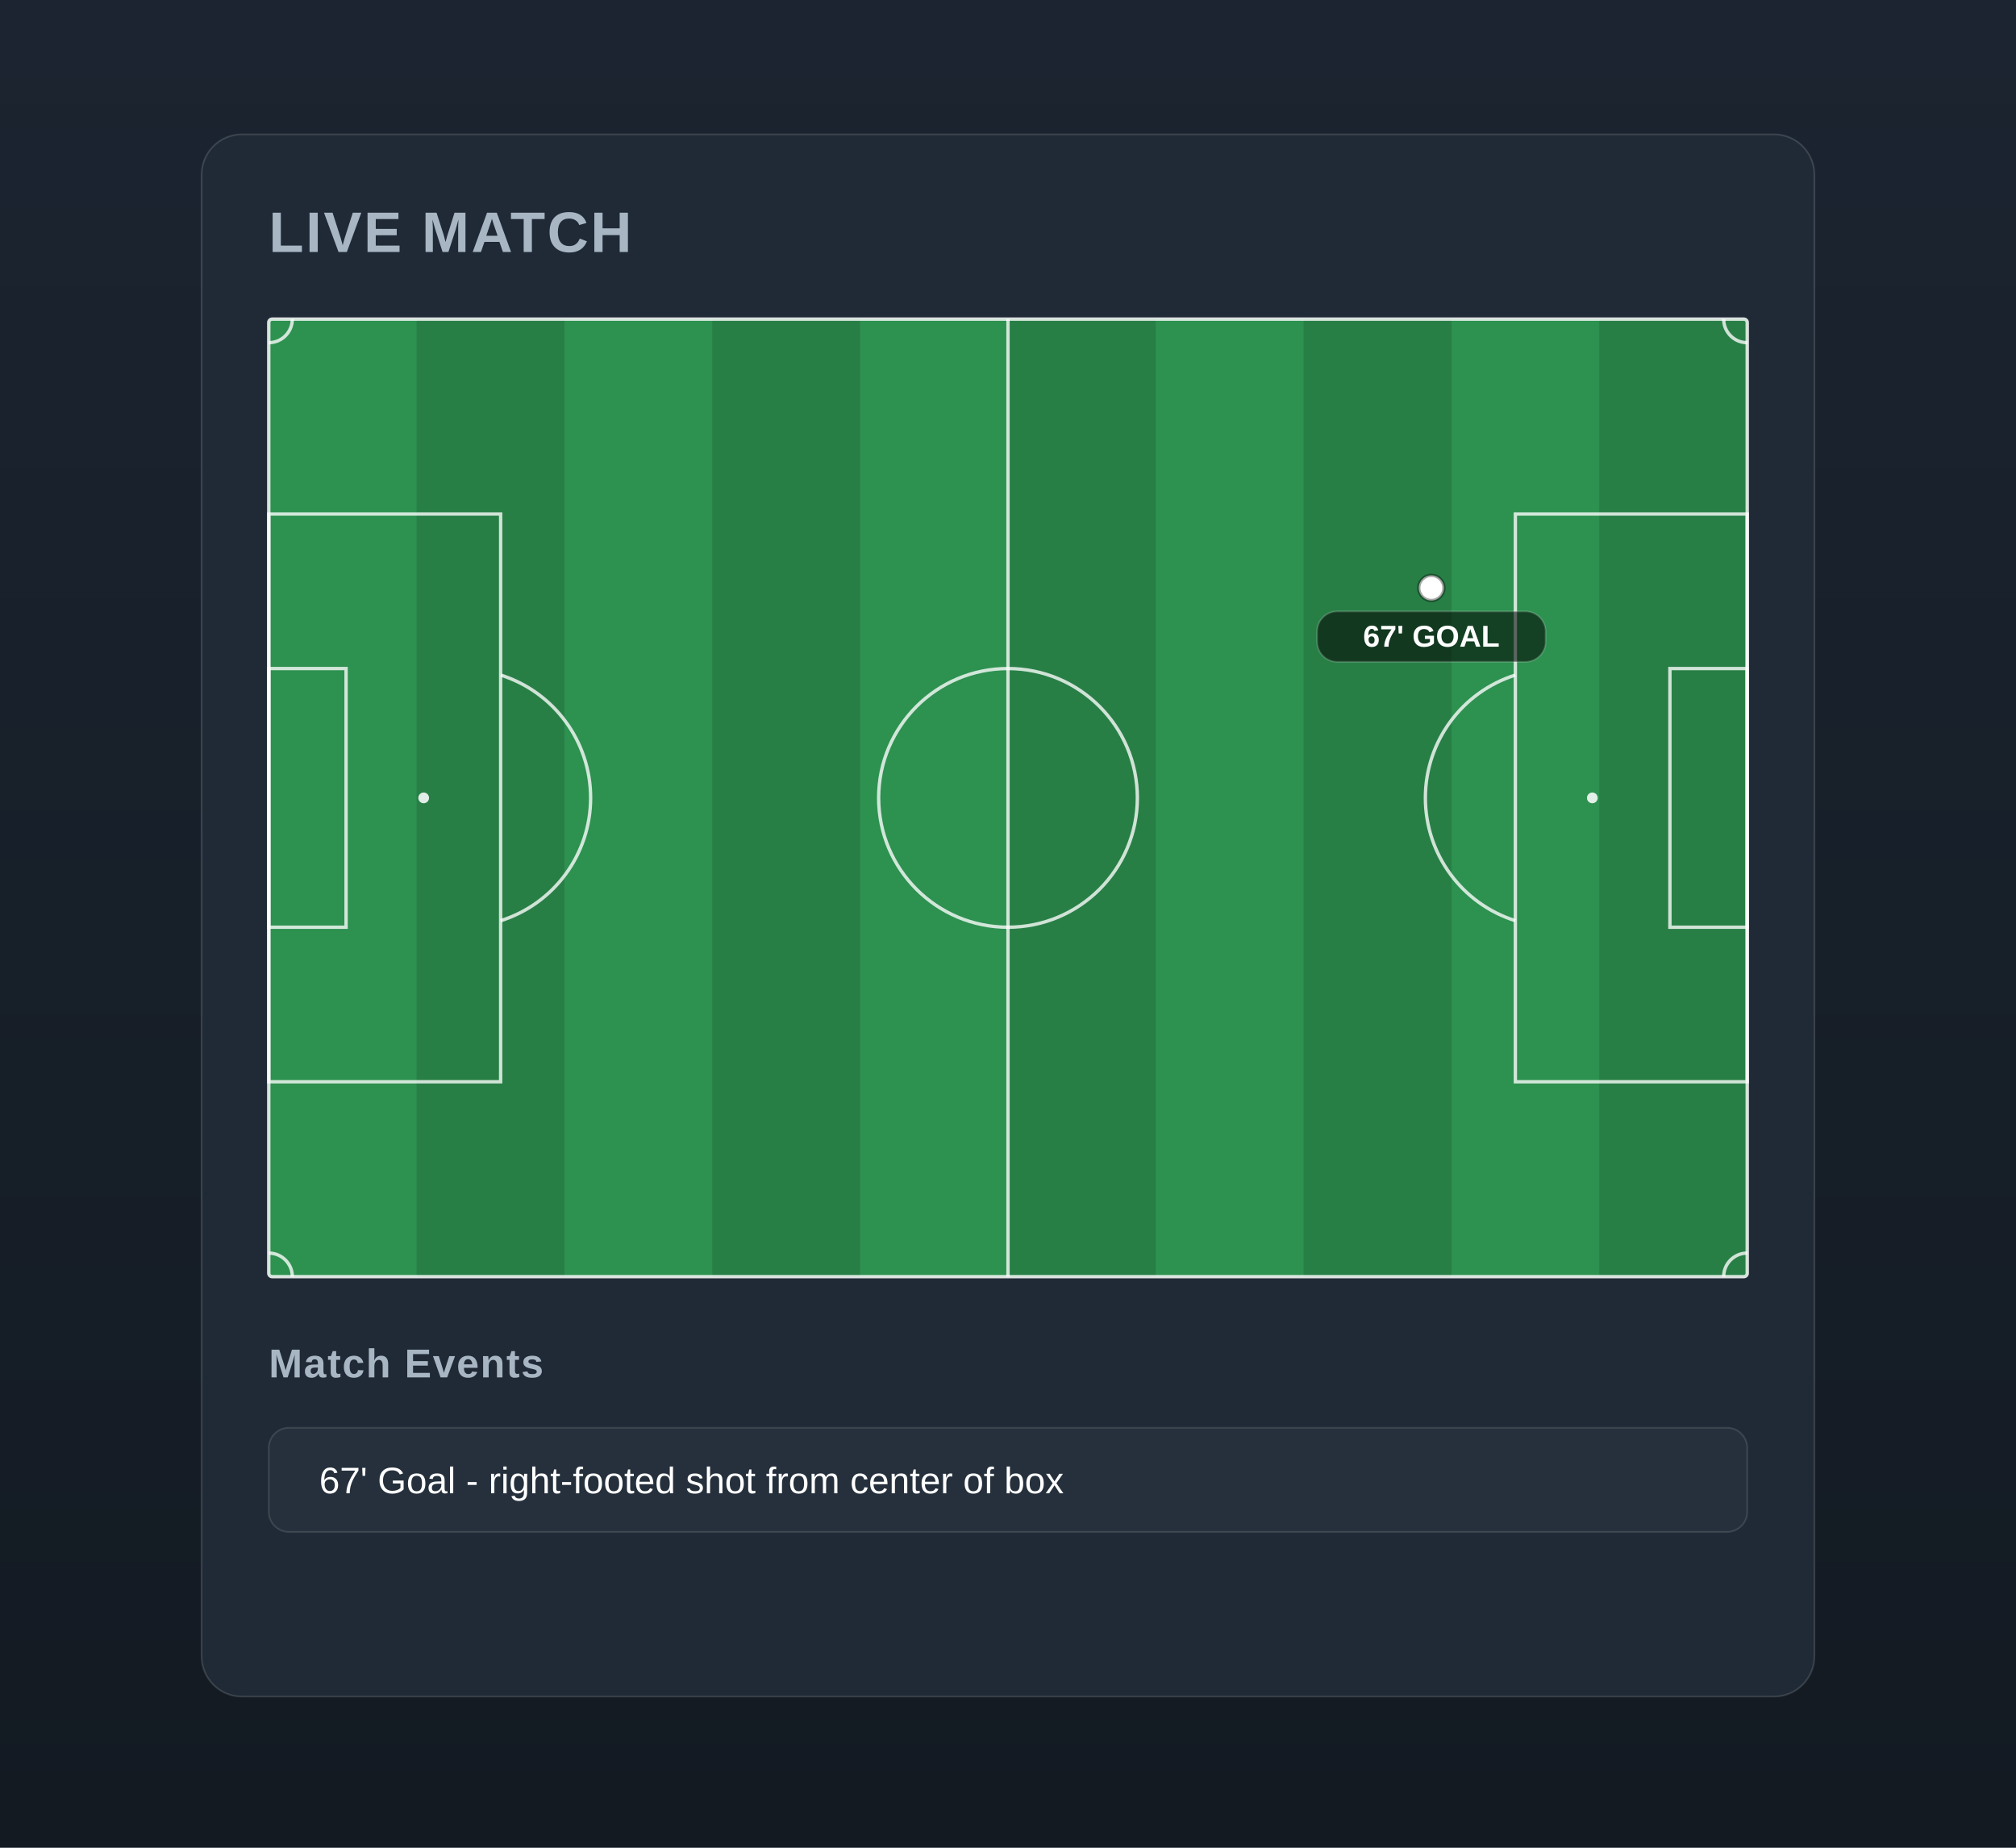
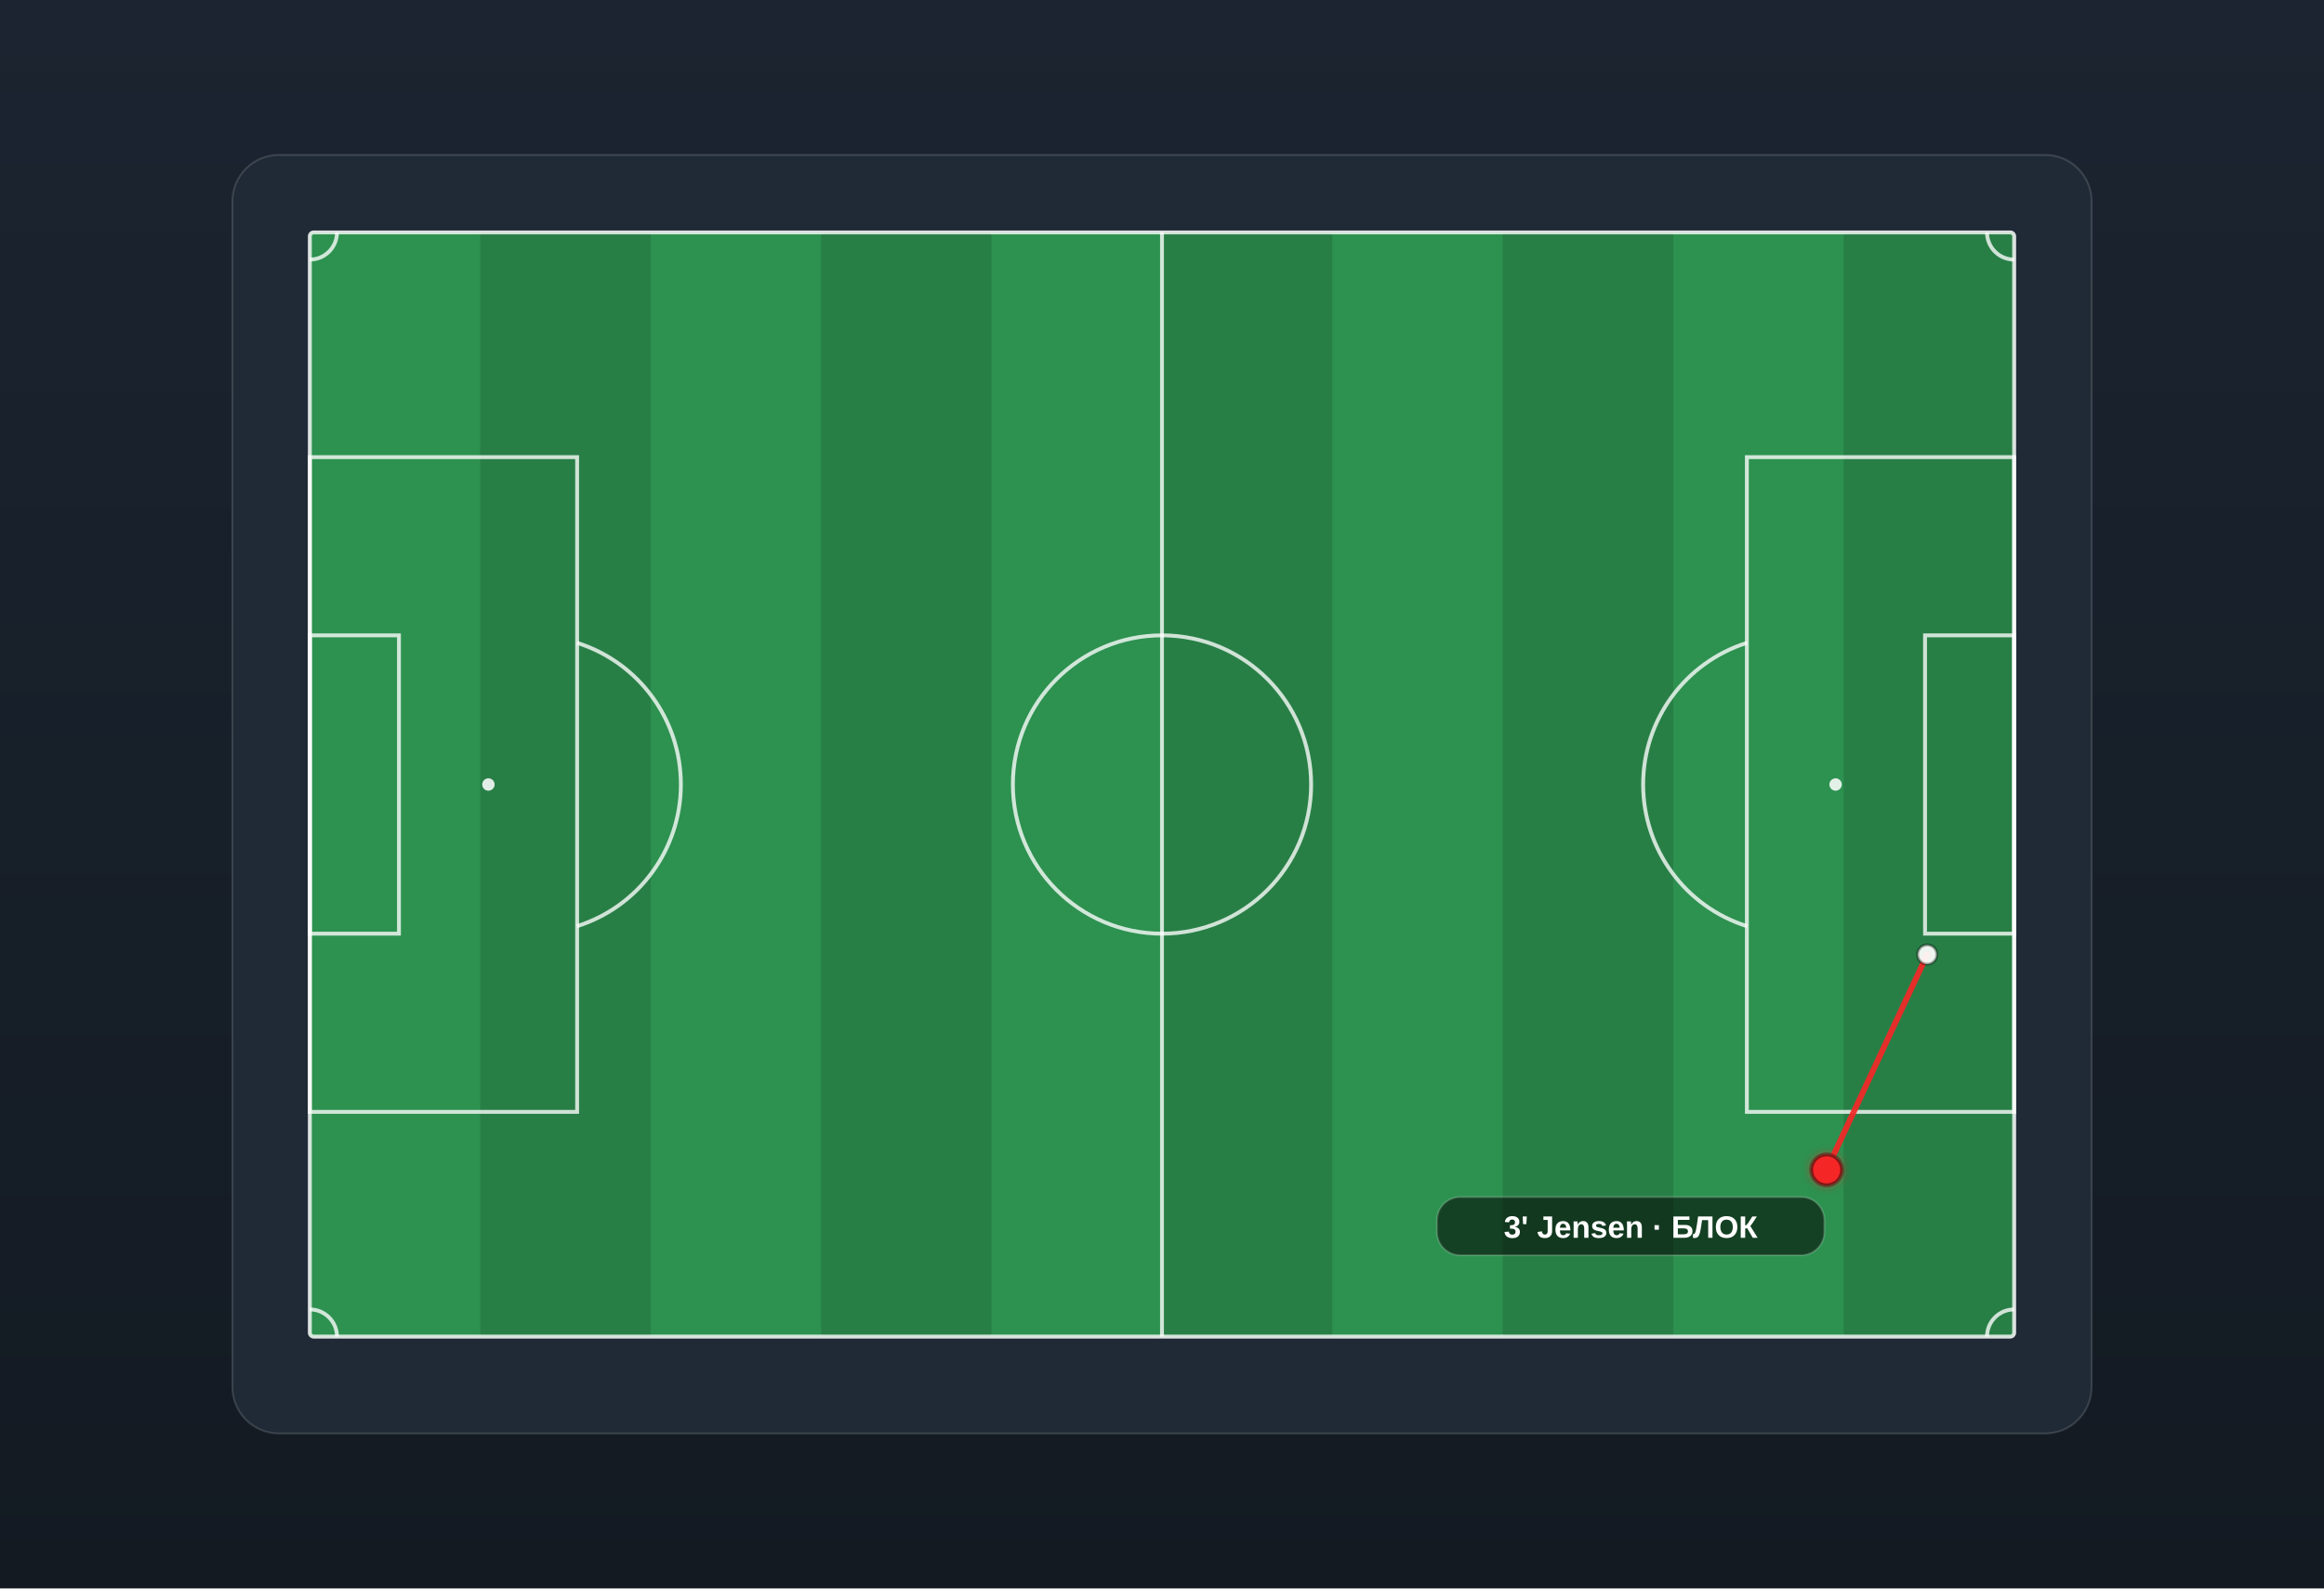
- <svg xmlns="http://www.w3.org/2000/svg" width="1200" height="1100" viewBox="0 0 1200 1100">
+ <svg xmlns="http://www.w3.org/2000/svg" width="1200" height="820" viewBox="0 0 1200 820">
  <defs>
    <linearGradient id="bg" x1="0" y1="0" x2="0" y2="1">
      <stop offset="0%" stop-color="#1b2430" />
      <stop offset="100%" stop-color="#131a22" />
    </linearGradient>
+     <filter id="dot-glow" x="-50%" y="-50%" width="200%" height="200%">
+       <feDropShadow dx="0" dy="0" stdDeviation="2" flood-color="#f42727" flood-opacity="0.55" />
+     </filter>
  </defs>
-   <rect width="1200" height="1100" fill="url(#bg)" />
-   <rect x="120" y="80" width="960" height="930" rx="24" fill="#1f2a36" stroke="rgba(255,255,255,0.14)" />
-   <text x="160" y="150" fill="#a8b5c3" font-family="Arial, sans-serif" font-size="34" font-weight="700" letter-spacing="1.2">
-     LIVE MATCH
-   </text>
-   <rect x="160" y="190" width="880" height="570" rx="2" fill="#2b884b" stroke="rgba(255,255,255,0.35)" stroke-width="2" />
-   <rect x="160" y="190" width="88" height="570" fill="#2d9150" />
-   <rect x="248" y="190" width="88" height="570" fill="#287f46" />
-   <rect x="336" y="190" width="88" height="570" fill="#2d9150" />
-   <rect x="424" y="190" width="88" height="570" fill="#287f46" />
-   <rect x="512" y="190" width="88" height="570" fill="#2d9150" />
-   <rect x="600" y="190" width="88" height="570" fill="#287f46" />
-   <rect x="688" y="190" width="88" height="570" fill="#2d9150" />
-   <rect x="776" y="190" width="88" height="570" fill="#287f46" />
-   <rect x="864" y="190" width="88" height="570" fill="#2d9150" />
-   <rect x="952" y="190" width="88" height="570" fill="#287f46" />
-   <rect x="160" y="190" width="880" height="570" rx="2" fill="none" stroke="rgba(255,255,255,0.78)" stroke-width="2" />
-   <line x1="600" y1="190" x2="600" y2="760" stroke="rgba(255,255,255,0.78)" stroke-width="2" />
-   <circle cx="600" cy="475" r="77" fill="none" stroke="rgba(255,255,255,0.78)" stroke-width="2" />
-   <rect x="160" y="306" width="138" height="338" fill="none" stroke="rgba(255,255,255,0.78)" stroke-width="2" />
-   <rect x="902" y="306" width="138" height="338" fill="none" stroke="rgba(255,255,255,0.78)" stroke-width="2" />
-   <rect x="160" y="398" width="46" height="154" fill="none" stroke="rgba(255,255,255,0.78)" stroke-width="2" />
-   <rect x="994" y="398" width="46" height="154" fill="none" stroke="rgba(255,255,255,0.78)" stroke-width="2" />
-   <circle cx="252.19" cy="475" r="3.2" fill="rgba(255,255,255,0.86)" />
-   <circle cx="947.81" cy="475" r="3.2" fill="rgba(255,255,255,0.86)" />
-   <path d="M 298 401.88 A 76.69 76.69 0 0 1 298 548.12" fill="none" stroke="rgba(255,255,255,0.78)" stroke-width="2" />
-   <path d="M 902 401.88 A 76.69 76.69 0 0 0 902 548.12" fill="none" stroke="rgba(255,255,255,0.78)" stroke-width="2" />
-   <path d="M 160 204 A 14 14 0 0 0 174 190" fill="none" stroke="rgba(255,255,255,0.78)" stroke-width="2" />
-   <path d="M 1026 190 A 14 14 0 0 0 1040 204" fill="none" stroke="rgba(255,255,255,0.78)" stroke-width="2" />
-   <path d="M 160 746 A 14 14 0 0 1 174 760" fill="none" stroke="rgba(255,255,255,0.78)" stroke-width="2" />
-   <path d="M 1026 760 A 14 14 0 0 1 1040 746" fill="none" stroke="rgba(255,255,255,0.78)" stroke-width="2" />
-   <circle cx="852" cy="350" r="7.5" fill="#ffffff" stroke="rgba(0,0,0,0.35)" stroke-width="2" />
-   <rect x="784" y="364" width="136" height="30" rx="12" fill="rgba(0,0,0,0.56)" stroke="rgba(255,255,255,0.18)" />
-   <text x="852" y="385" text-anchor="middle" fill="#ffffff" font-family="Arial, sans-serif" font-size="18" font-weight="800">67' GOAL</text>
-   <text x="160" y="820" fill="#a8b5c3" font-family="Arial, sans-serif" font-size="24" font-weight="600" letter-spacing="0.8">
-     Match Events
-   </text>
-   <rect x="160" y="850" width="880" height="62" rx="12" fill="rgba(255,255,255,0.03)" stroke="rgba(255,255,255,0.12)" />
-   <text x="190" y="889" fill="#ffffff" font-family="Arial, sans-serif" font-size="22">67' Goal - right-footed shot from center of box</text>
+   <rect width="1200" height="820" fill="url(#bg)" />
+   <rect x="120" y="80" width="960" height="660" rx="24" fill="#1f2a36" stroke="rgba(255,255,255,0.14)" />
+   <rect x="160" y="120" width="880" height="570" rx="2" fill="#2b884b" stroke="rgba(255,255,255,0.35)" stroke-width="2" />
+   <rect x="160" y="120" width="88" height="570" fill="#2d9150" />
+   <rect x="248" y="120" width="88" height="570" fill="#287f46" />
+   <rect x="336" y="120" width="88" height="570" fill="#2d9150" />
+   <rect x="424" y="120" width="88" height="570" fill="#287f46" />
+   <rect x="512" y="120" width="88" height="570" fill="#2d9150" />
+   <rect x="600" y="120" width="88" height="570" fill="#287f46" />
+   <rect x="688" y="120" width="88" height="570" fill="#2d9150" />
+   <rect x="776" y="120" width="88" height="570" fill="#287f46" />
+   <rect x="864" y="120" width="88" height="570" fill="#2d9150" />
+   <rect x="952" y="120" width="88" height="570" fill="#287f46" />
+   <rect x="160" y="120" width="880" height="570" rx="2" fill="none" stroke="rgba(255,255,255,0.78)" stroke-width="2" />
+   <line x1="600" y1="120" x2="600" y2="690" stroke="rgba(255,255,255,0.78)" stroke-width="2" />
+   <circle cx="600" cy="405" r="77" fill="none" stroke="rgba(255,255,255,0.78)" stroke-width="2" />
+   <rect x="160" y="236" width="138" height="338" fill="none" stroke="rgba(255,255,255,0.78)" stroke-width="2" />
+   <rect x="902" y="236" width="138" height="338" fill="none" stroke="rgba(255,255,255,0.78)" stroke-width="2" />
+   <rect x="160" y="328" width="46" height="154" fill="none" stroke="rgba(255,255,255,0.78)" stroke-width="2" />
+   <rect x="994" y="328" width="46" height="154" fill="none" stroke="rgba(255,255,255,0.78)" stroke-width="2" />
+   <circle cx="252.19" cy="405" r="3.2" fill="rgba(255,255,255,0.86)" />
+   <circle cx="947.81" cy="405" r="3.2" fill="rgba(255,255,255,0.86)" />
+   <path d="M 298 331.88 A 76.69 76.69 0 0 1 298 478.12" fill="none" stroke="rgba(255,255,255,0.78)" stroke-width="2" />
+   <path d="M 902 331.88 A 76.69 76.69 0 0 0 902 478.12" fill="none" stroke="rgba(255,255,255,0.78)" stroke-width="2" />
+   <path d="M 160 134 A 14 14 0 0 0 174 120" fill="none" stroke="rgba(255,255,255,0.78)" stroke-width="2" />
+   <path d="M 1026 120 A 14 14 0 0 0 1040 134" fill="none" stroke="rgba(255,255,255,0.78)" stroke-width="2" />
+   <path d="M 160 676 A 14 14 0 0 1 174 690" fill="none" stroke="rgba(255,255,255,0.78)" stroke-width="2" />
+   <path d="M 1026 690 A 14 14 0 0 1 1040 676" fill="none" stroke="rgba(255,255,255,0.78)" stroke-width="2" />
+   <line x1="943.2" y1="603.93" x2="995.12" y2="492.78" stroke="#f42727" stroke-width="3" stroke-linecap="round" opacity="0.92" />
+   <circle cx="995.12" cy="492.78" r="5" fill="rgba(255,255,255,0.92)" stroke="rgba(0,0,0,0.35)" stroke-width="1.5" />
+   <circle cx="943.2" cy="603.93" r="8" fill="#f42727" stroke="rgba(0,0,0,0.45)" stroke-width="2" filter="url(#dot-glow)" />
+   <rect x="742" y="618" width="200" height="30" rx="12" fill="rgba(0,0,0,0.56)" stroke="rgba(255,255,255,0.18)" />
+   <text x="842" y="639" text-anchor="middle" fill="#ffffff" font-family="Arial, sans-serif" font-size="16" font-weight="800">3' Jensen · БЛОК</text>
</svg>
